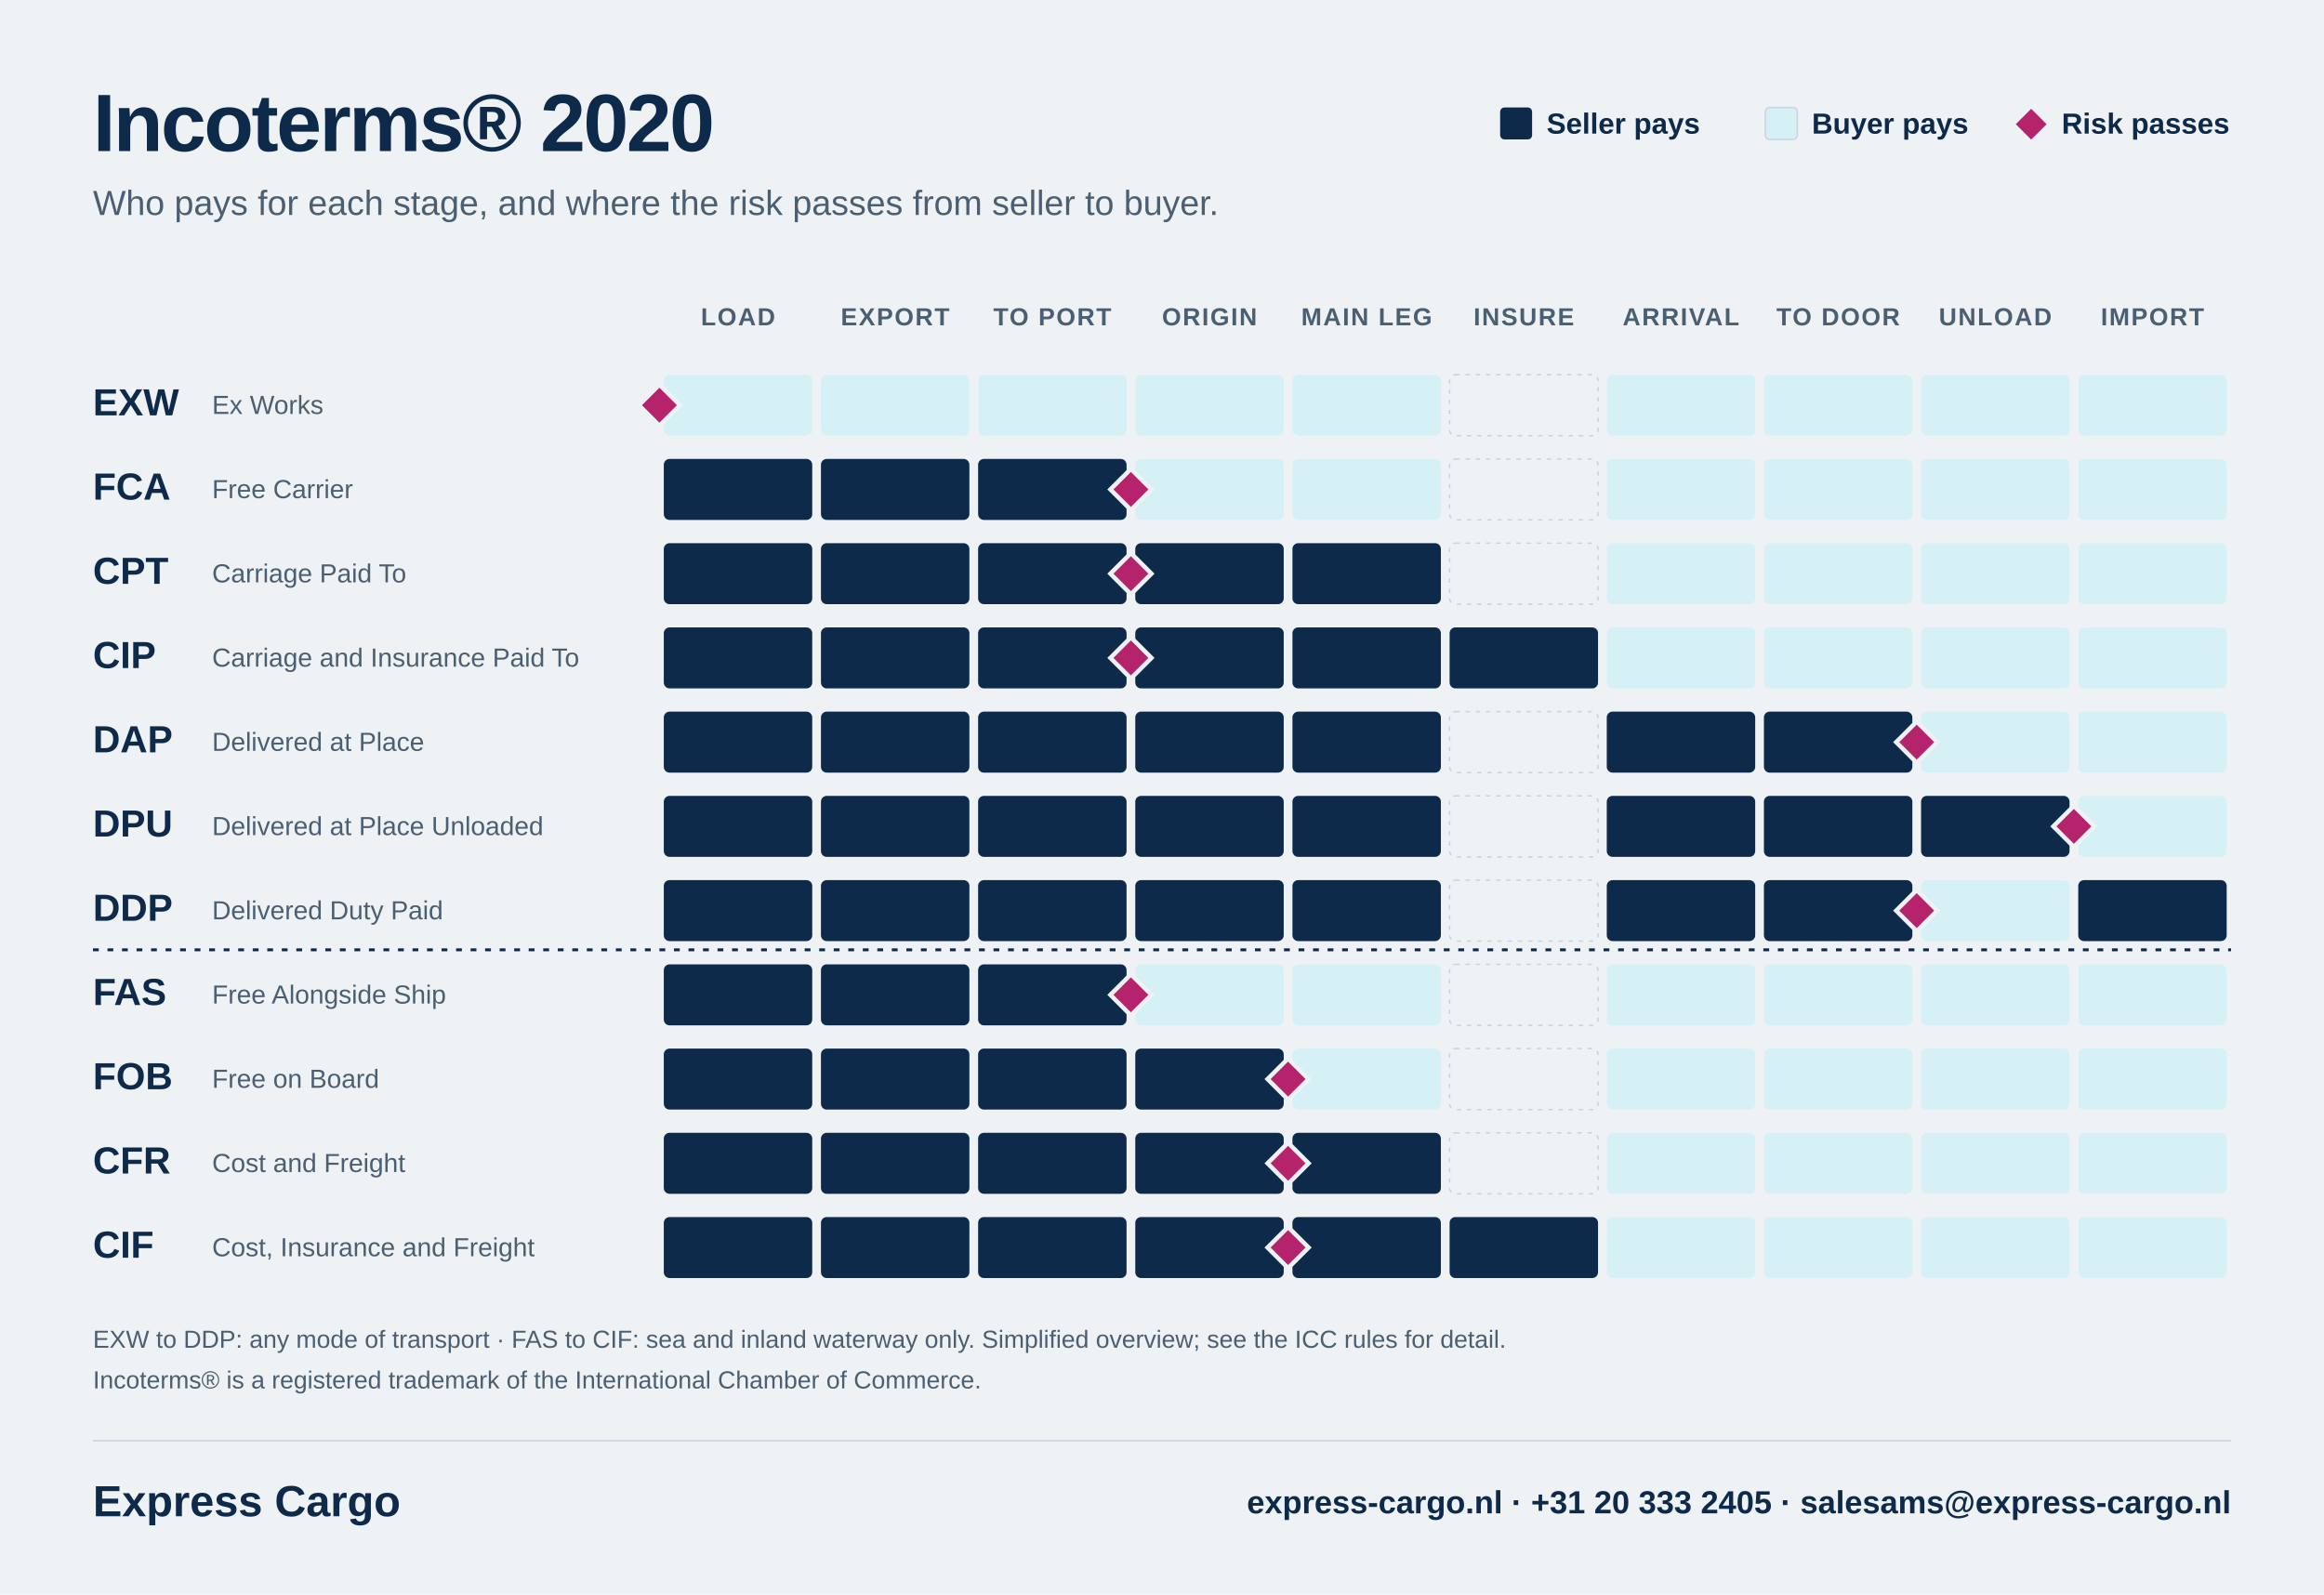
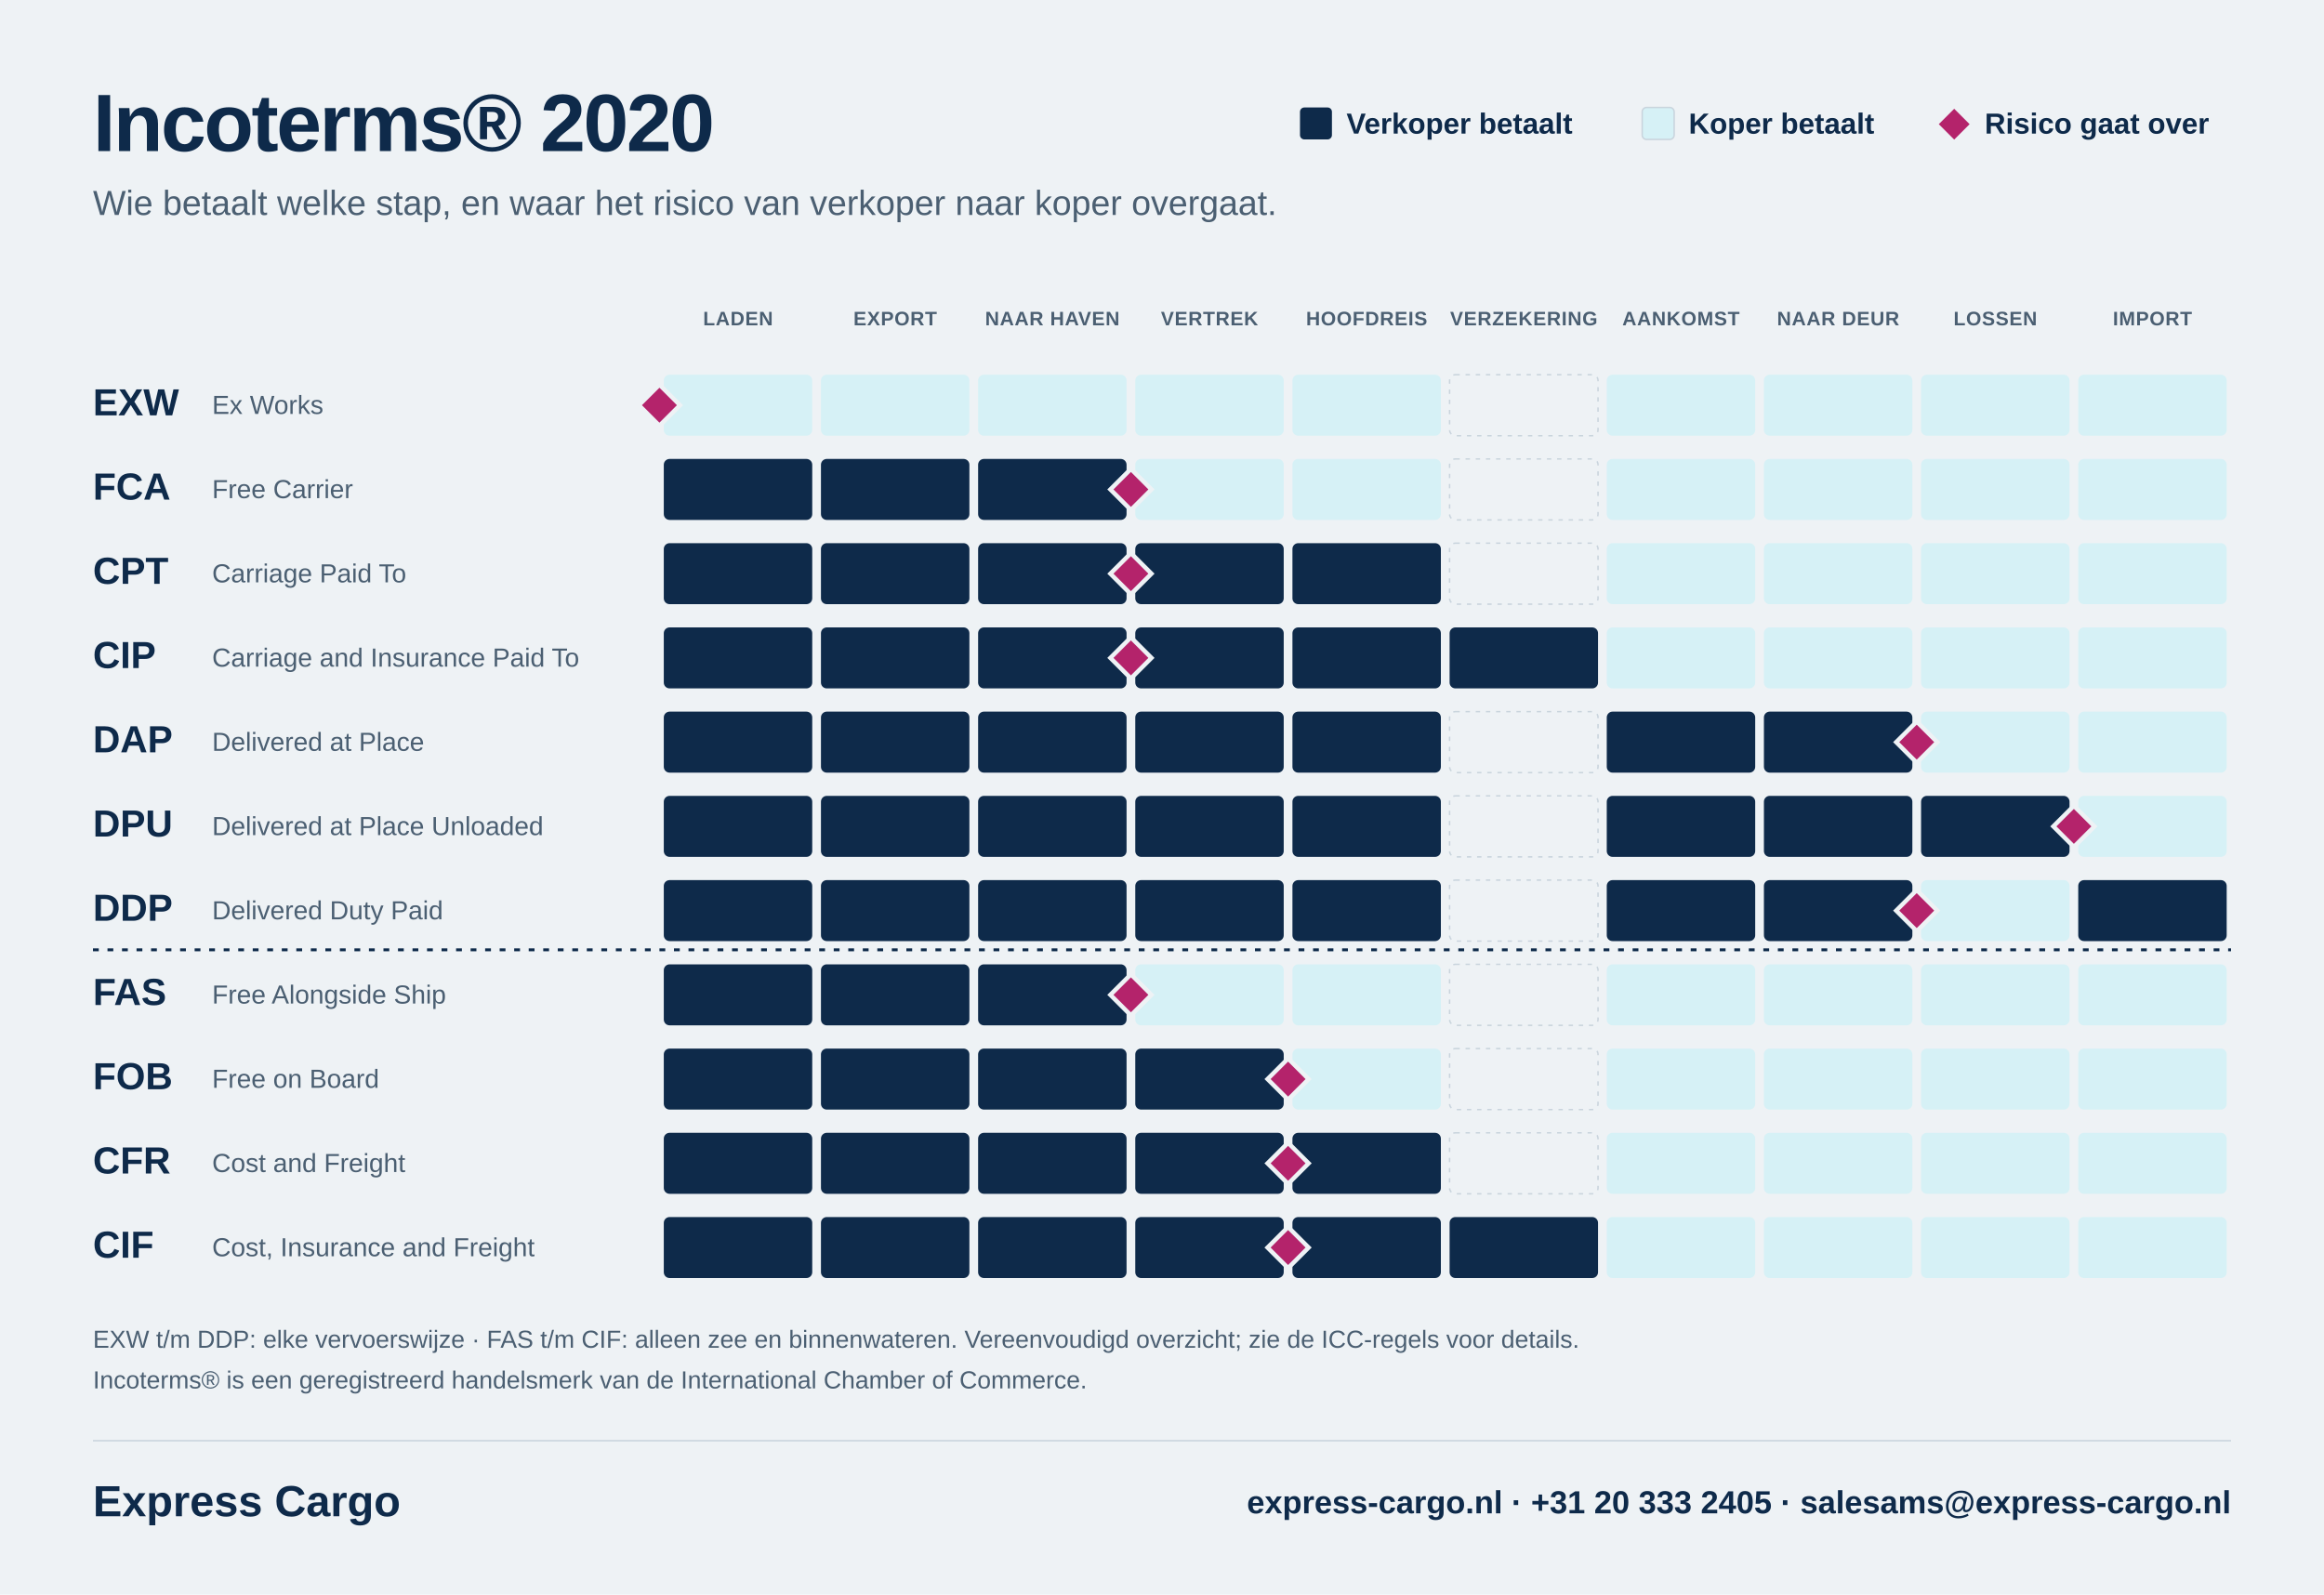
<svg xmlns="http://www.w3.org/2000/svg" viewBox="0 0 1600 1098" width="1600" height="1098">
  <rect width="1600" height="1098" fill="#eef2f5" />
  <text x="64" y="104" fill="#0e2a4a" font-family="Sora, Arial, sans-serif" font-weight="700" font-size="56" letter-spacing="-1.5">Incoterms® 2020</text>
-   <text x="64" y="148" fill="#4b5f72" font-family="Manrope, Arial, sans-serif" font-weight="500" font-size="24">Who pays for each stage, and where the risk passes from seller to buyer.</text>
-   <rect x="1390.9" y="78" width="15" height="15" fill="#b4236b" transform="rotate(45 1398.4 85.5)" />
-   <text x="1419.4" y="92" fill="#0e2a4a" font-family="Manrope, Arial, sans-serif" font-weight="600" font-size="20">Risk passes</text>
-   <rect x="1215.4" y="74" width="22" height="22" rx="3" fill="#d6f1f6" stroke="#c9d4dd" />
-   <text x="1247.4" y="92" fill="#0e2a4a" font-family="Manrope, Arial, sans-serif" font-weight="600" font-size="20">Buyer pays</text>
-   <rect x="1032.8" y="74" width="22" height="22" rx="3" fill="#0e2a4a" />
-   <text x="1064.8" y="92" fill="#0e2a4a" font-family="Manrope, Arial, sans-serif" font-weight="600" font-size="20">Seller pays</text>
-   <text x="508.1" y="224" text-anchor="middle" fill="#4b5f72" font-family="Manrope, Arial, sans-serif" font-weight="600" font-size="17" letter-spacing="1">LOAD</text>
-   <text x="616.3" y="224" text-anchor="middle" fill="#4b5f72" font-family="Manrope, Arial, sans-serif" font-weight="600" font-size="17" letter-spacing="1">EXPORT</text>
-   <text x="724.5" y="224" text-anchor="middle" fill="#4b5f72" font-family="Manrope, Arial, sans-serif" font-weight="600" font-size="17" letter-spacing="1">TO PORT</text>
-   <text x="832.7" y="224" text-anchor="middle" fill="#4b5f72" font-family="Manrope, Arial, sans-serif" font-weight="600" font-size="17" letter-spacing="1">ORIGIN</text>
-   <text x="940.9" y="224" text-anchor="middle" fill="#4b5f72" font-family="Manrope, Arial, sans-serif" font-weight="600" font-size="17" letter-spacing="1">MAIN LEG</text>
-   <text x="1049.1" y="224" text-anchor="middle" fill="#4b5f72" font-family="Manrope, Arial, sans-serif" font-weight="600" font-size="17" letter-spacing="1">INSURE</text>
-   <text x="1157.3" y="224" text-anchor="middle" fill="#4b5f72" font-family="Manrope, Arial, sans-serif" font-weight="600" font-size="17" letter-spacing="1">ARRIVAL</text>
-   <text x="1265.5" y="224" text-anchor="middle" fill="#4b5f72" font-family="Manrope, Arial, sans-serif" font-weight="600" font-size="17" letter-spacing="1">TO DOOR</text>
-   <text x="1373.7" y="224" text-anchor="middle" fill="#4b5f72" font-family="Manrope, Arial, sans-serif" font-weight="600" font-size="17" letter-spacing="1">UNLOAD</text>
-   <text x="1481.9" y="224" text-anchor="middle" fill="#4b5f72" font-family="Manrope, Arial, sans-serif" font-weight="600" font-size="17" letter-spacing="1">IMPORT</text>
+   <text x="64" y="148" fill="#4b5f72" font-family="Manrope, Arial, sans-serif" font-weight="500" font-size="24">Wie betaalt welke stap, en waar het risico van verkoper naar koper overgaat.</text>
+   <rect x="1337.9" y="78" width="15" height="15" fill="#b4236b" transform="rotate(45 1345.4 85.5)" />
+   <text x="1366.4" y="92" fill="#0e2a4a" font-family="Manrope, Arial, sans-serif" font-weight="600" font-size="20">Risico gaat over</text>
+   <rect x="1130.6" y="74" width="22" height="22" rx="3" fill="#d6f1f6" stroke="#c9d4dd" />
+   <text x="1162.6" y="92" fill="#0e2a4a" font-family="Manrope, Arial, sans-serif" font-weight="600" font-size="20">Koper betaalt</text>
+   <rect x="895" y="74" width="22" height="22" rx="3" fill="#0e2a4a" />
+   <text x="927" y="92" fill="#0e2a4a" font-family="Manrope, Arial, sans-serif" font-weight="600" font-size="20">Verkoper betaalt</text>
+   <text x="508.1" y="224" text-anchor="middle" fill="#4b5f72" font-family="Manrope, Arial, sans-serif" font-weight="600" font-size="13.5" letter-spacing="0.4">LADEN</text>
+   <text x="616.3" y="224" text-anchor="middle" fill="#4b5f72" font-family="Manrope, Arial, sans-serif" font-weight="600" font-size="13.5" letter-spacing="0.4">EXPORT</text>
+   <text x="724.5" y="224" text-anchor="middle" fill="#4b5f72" font-family="Manrope, Arial, sans-serif" font-weight="600" font-size="13.5" letter-spacing="0.4">NAAR HAVEN</text>
+   <text x="832.7" y="224" text-anchor="middle" fill="#4b5f72" font-family="Manrope, Arial, sans-serif" font-weight="600" font-size="13.5" letter-spacing="0.4">VERTREK</text>
+   <text x="940.9" y="224" text-anchor="middle" fill="#4b5f72" font-family="Manrope, Arial, sans-serif" font-weight="600" font-size="13.5" letter-spacing="0.4">HOOFDREIS</text>
+   <text x="1049.1" y="224" text-anchor="middle" fill="#4b5f72" font-family="Manrope, Arial, sans-serif" font-weight="600" font-size="13.5" letter-spacing="0.4">VERZEKERING</text>
+   <text x="1157.3" y="224" text-anchor="middle" fill="#4b5f72" font-family="Manrope, Arial, sans-serif" font-weight="600" font-size="13.5" letter-spacing="0.4">AANKOMST</text>
+   <text x="1265.5" y="224" text-anchor="middle" fill="#4b5f72" font-family="Manrope, Arial, sans-serif" font-weight="600" font-size="13.5" letter-spacing="0.4">NAAR DEUR</text>
+   <text x="1373.7" y="224" text-anchor="middle" fill="#4b5f72" font-family="Manrope, Arial, sans-serif" font-weight="600" font-size="13.5" letter-spacing="0.4">LOSSEN</text>
+   <text x="1481.9" y="224" text-anchor="middle" fill="#4b5f72" font-family="Manrope, Arial, sans-serif" font-weight="600" font-size="13.5" letter-spacing="0.4">IMPORT</text>
  <text x="64" y="286" fill="#0e2a4a" font-family="Sora, Arial, sans-serif" font-weight="700" font-size="26">EXW</text>
  <text x="146" y="285" fill="#4b5f72" font-family="Manrope, Arial, sans-serif" font-weight="500" font-size="18">Ex Works</text>
  <rect x="457" y="258" width="102.2" height="42" rx="4" fill="#d6f1f6" />
  <rect x="565.2" y="258" width="102.2" height="42" rx="4" fill="#d6f1f6" />
  <rect x="673.4" y="258" width="102.2" height="42" rx="4" fill="#d6f1f6" />
  <rect x="781.6" y="258" width="102.2" height="42" rx="4" fill="#d6f1f6" />
  <rect x="889.8" y="258" width="102.2" height="42" rx="4" fill="#d6f1f6" />
  <rect x="998" y="258" width="102.2" height="42" rx="4" fill="#eef2f5" stroke="#c9d4dd" stroke-dasharray="3 4" />
  <rect x="1106.2" y="258" width="102.2" height="42" rx="4" fill="#d6f1f6" />
  <rect x="1214.4" y="258" width="102.2" height="42" rx="4" fill="#d6f1f6" />
  <rect x="1322.6" y="258" width="102.2" height="42" rx="4" fill="#d6f1f6" />
  <rect x="1430.8" y="258" width="102.2" height="42" rx="4" fill="#d6f1f6" />
  <rect x="444" y="269" width="20" height="20" fill="#b4236b" stroke="#eef2f5" stroke-width="3" transform="rotate(45 454 279)" />
  <text x="64" y="344" fill="#0e2a4a" font-family="Sora, Arial, sans-serif" font-weight="700" font-size="26">FCA</text>
  <text x="146" y="343" fill="#4b5f72" font-family="Manrope, Arial, sans-serif" font-weight="500" font-size="18">Free Carrier</text>
  <rect x="457" y="316" width="102.2" height="42" rx="4" fill="#0e2a4a" />
  <rect x="565.2" y="316" width="102.2" height="42" rx="4" fill="#0e2a4a" />
  <rect x="673.4" y="316" width="102.2" height="42" rx="4" fill="#0e2a4a" />
  <rect x="781.6" y="316" width="102.2" height="42" rx="4" fill="#d6f1f6" />
  <rect x="889.8" y="316" width="102.2" height="42" rx="4" fill="#d6f1f6" />
  <rect x="998" y="316" width="102.2" height="42" rx="4" fill="#eef2f5" stroke="#c9d4dd" stroke-dasharray="3 4" />
  <rect x="1106.2" y="316" width="102.2" height="42" rx="4" fill="#d6f1f6" />
  <rect x="1214.4" y="316" width="102.2" height="42" rx="4" fill="#d6f1f6" />
  <rect x="1322.6" y="316" width="102.2" height="42" rx="4" fill="#d6f1f6" />
  <rect x="1430.8" y="316" width="102.2" height="42" rx="4" fill="#d6f1f6" />
  <rect x="768.6" y="327" width="20" height="20" fill="#b4236b" stroke="#eef2f5" stroke-width="3" transform="rotate(45 778.6 337)" />
  <text x="64" y="402" fill="#0e2a4a" font-family="Sora, Arial, sans-serif" font-weight="700" font-size="26">CPT</text>
  <text x="146" y="401" fill="#4b5f72" font-family="Manrope, Arial, sans-serif" font-weight="500" font-size="18">Carriage Paid To</text>
  <rect x="457" y="374" width="102.2" height="42" rx="4" fill="#0e2a4a" />
  <rect x="565.2" y="374" width="102.2" height="42" rx="4" fill="#0e2a4a" />
  <rect x="673.4" y="374" width="102.2" height="42" rx="4" fill="#0e2a4a" />
  <rect x="781.6" y="374" width="102.2" height="42" rx="4" fill="#0e2a4a" />
  <rect x="889.8" y="374" width="102.2" height="42" rx="4" fill="#0e2a4a" />
  <rect x="998" y="374" width="102.2" height="42" rx="4" fill="#eef2f5" stroke="#c9d4dd" stroke-dasharray="3 4" />
  <rect x="1106.2" y="374" width="102.2" height="42" rx="4" fill="#d6f1f6" />
  <rect x="1214.4" y="374" width="102.2" height="42" rx="4" fill="#d6f1f6" />
  <rect x="1322.6" y="374" width="102.2" height="42" rx="4" fill="#d6f1f6" />
  <rect x="1430.8" y="374" width="102.2" height="42" rx="4" fill="#d6f1f6" />
  <rect x="768.6" y="385" width="20" height="20" fill="#b4236b" stroke="#eef2f5" stroke-width="3" transform="rotate(45 778.6 395)" />
  <text x="64" y="460" fill="#0e2a4a" font-family="Sora, Arial, sans-serif" font-weight="700" font-size="26">CIP</text>
  <text x="146" y="459" fill="#4b5f72" font-family="Manrope, Arial, sans-serif" font-weight="500" font-size="18">Carriage and Insurance Paid To</text>
  <rect x="457" y="432" width="102.2" height="42" rx="4" fill="#0e2a4a" />
  <rect x="565.2" y="432" width="102.2" height="42" rx="4" fill="#0e2a4a" />
  <rect x="673.4" y="432" width="102.2" height="42" rx="4" fill="#0e2a4a" />
  <rect x="781.6" y="432" width="102.2" height="42" rx="4" fill="#0e2a4a" />
  <rect x="889.8" y="432" width="102.2" height="42" rx="4" fill="#0e2a4a" />
  <rect x="998" y="432" width="102.2" height="42" rx="4" fill="#0e2a4a" />
  <rect x="1106.2" y="432" width="102.2" height="42" rx="4" fill="#d6f1f6" />
  <rect x="1214.4" y="432" width="102.2" height="42" rx="4" fill="#d6f1f6" />
  <rect x="1322.6" y="432" width="102.2" height="42" rx="4" fill="#d6f1f6" />
  <rect x="1430.8" y="432" width="102.2" height="42" rx="4" fill="#d6f1f6" />
  <rect x="768.6" y="443" width="20" height="20" fill="#b4236b" stroke="#eef2f5" stroke-width="3" transform="rotate(45 778.6 453)" />
  <text x="64" y="518" fill="#0e2a4a" font-family="Sora, Arial, sans-serif" font-weight="700" font-size="26">DAP</text>
  <text x="146" y="517" fill="#4b5f72" font-family="Manrope, Arial, sans-serif" font-weight="500" font-size="18">Delivered at Place</text>
  <rect x="457" y="490" width="102.2" height="42" rx="4" fill="#0e2a4a" />
  <rect x="565.2" y="490" width="102.2" height="42" rx="4" fill="#0e2a4a" />
  <rect x="673.4" y="490" width="102.2" height="42" rx="4" fill="#0e2a4a" />
  <rect x="781.6" y="490" width="102.2" height="42" rx="4" fill="#0e2a4a" />
  <rect x="889.8" y="490" width="102.2" height="42" rx="4" fill="#0e2a4a" />
  <rect x="998" y="490" width="102.2" height="42" rx="4" fill="#eef2f5" stroke="#c9d4dd" stroke-dasharray="3 4" />
  <rect x="1106.2" y="490" width="102.2" height="42" rx="4" fill="#0e2a4a" />
  <rect x="1214.4" y="490" width="102.2" height="42" rx="4" fill="#0e2a4a" />
  <rect x="1322.6" y="490" width="102.2" height="42" rx="4" fill="#d6f1f6" />
  <rect x="1430.8" y="490" width="102.2" height="42" rx="4" fill="#d6f1f6" />
  <rect x="1309.6" y="501" width="20" height="20" fill="#b4236b" stroke="#eef2f5" stroke-width="3" transform="rotate(45 1319.6 511)" />
  <text x="64" y="576" fill="#0e2a4a" font-family="Sora, Arial, sans-serif" font-weight="700" font-size="26">DPU</text>
  <text x="146" y="575" fill="#4b5f72" font-family="Manrope, Arial, sans-serif" font-weight="500" font-size="18">Delivered at Place Unloaded</text>
  <rect x="457" y="548" width="102.2" height="42" rx="4" fill="#0e2a4a" />
  <rect x="565.2" y="548" width="102.2" height="42" rx="4" fill="#0e2a4a" />
  <rect x="673.4" y="548" width="102.2" height="42" rx="4" fill="#0e2a4a" />
  <rect x="781.6" y="548" width="102.2" height="42" rx="4" fill="#0e2a4a" />
  <rect x="889.8" y="548" width="102.2" height="42" rx="4" fill="#0e2a4a" />
  <rect x="998" y="548" width="102.2" height="42" rx="4" fill="#eef2f5" stroke="#c9d4dd" stroke-dasharray="3 4" />
  <rect x="1106.2" y="548" width="102.2" height="42" rx="4" fill="#0e2a4a" />
  <rect x="1214.4" y="548" width="102.2" height="42" rx="4" fill="#0e2a4a" />
  <rect x="1322.6" y="548" width="102.2" height="42" rx="4" fill="#0e2a4a" />
  <rect x="1430.8" y="548" width="102.2" height="42" rx="4" fill="#d6f1f6" />
  <rect x="1417.8" y="559" width="20" height="20" fill="#b4236b" stroke="#eef2f5" stroke-width="3" transform="rotate(45 1427.8 569)" />
  <text x="64" y="634" fill="#0e2a4a" font-family="Sora, Arial, sans-serif" font-weight="700" font-size="26">DDP</text>
  <text x="146" y="633" fill="#4b5f72" font-family="Manrope, Arial, sans-serif" font-weight="500" font-size="18">Delivered Duty Paid</text>
  <rect x="457" y="606" width="102.2" height="42" rx="4" fill="#0e2a4a" />
  <rect x="565.2" y="606" width="102.2" height="42" rx="4" fill="#0e2a4a" />
  <rect x="673.4" y="606" width="102.2" height="42" rx="4" fill="#0e2a4a" />
  <rect x="781.6" y="606" width="102.2" height="42" rx="4" fill="#0e2a4a" />
  <rect x="889.8" y="606" width="102.2" height="42" rx="4" fill="#0e2a4a" />
  <rect x="998" y="606" width="102.2" height="42" rx="4" fill="#eef2f5" stroke="#c9d4dd" stroke-dasharray="3 4" />
  <rect x="1106.2" y="606" width="102.2" height="42" rx="4" fill="#0e2a4a" />
  <rect x="1214.4" y="606" width="102.2" height="42" rx="4" fill="#0e2a4a" />
  <rect x="1322.6" y="606" width="102.2" height="42" rx="4" fill="#d6f1f6" />
  <rect x="1430.8" y="606" width="102.2" height="42" rx="4" fill="#0e2a4a" />
  <rect x="1309.6" y="617" width="20" height="20" fill="#b4236b" stroke="#eef2f5" stroke-width="3" transform="rotate(45 1319.6 627)" />
  <line x1="64" x2="1536" y1="654" y2="654" stroke="#0e2a4a" stroke-width="2" stroke-dasharray="4 6" />
  <text x="64" y="692" fill="#0e2a4a" font-family="Sora, Arial, sans-serif" font-weight="700" font-size="26">FAS</text>
  <text x="146" y="691" fill="#4b5f72" font-family="Manrope, Arial, sans-serif" font-weight="500" font-size="18">Free Alongside Ship</text>
  <rect x="457" y="664" width="102.2" height="42" rx="4" fill="#0e2a4a" />
  <rect x="565.2" y="664" width="102.2" height="42" rx="4" fill="#0e2a4a" />
  <rect x="673.4" y="664" width="102.2" height="42" rx="4" fill="#0e2a4a" />
  <rect x="781.6" y="664" width="102.2" height="42" rx="4" fill="#d6f1f6" />
  <rect x="889.8" y="664" width="102.2" height="42" rx="4" fill="#d6f1f6" />
  <rect x="998" y="664" width="102.2" height="42" rx="4" fill="#eef2f5" stroke="#c9d4dd" stroke-dasharray="3 4" />
  <rect x="1106.2" y="664" width="102.2" height="42" rx="4" fill="#d6f1f6" />
  <rect x="1214.4" y="664" width="102.2" height="42" rx="4" fill="#d6f1f6" />
  <rect x="1322.6" y="664" width="102.2" height="42" rx="4" fill="#d6f1f6" />
  <rect x="1430.8" y="664" width="102.2" height="42" rx="4" fill="#d6f1f6" />
  <rect x="768.6" y="675" width="20" height="20" fill="#b4236b" stroke="#eef2f5" stroke-width="3" transform="rotate(45 778.6 685)" />
  <text x="64" y="750" fill="#0e2a4a" font-family="Sora, Arial, sans-serif" font-weight="700" font-size="26">FOB</text>
  <text x="146" y="749" fill="#4b5f72" font-family="Manrope, Arial, sans-serif" font-weight="500" font-size="18">Free on Board</text>
  <rect x="457" y="722" width="102.2" height="42" rx="4" fill="#0e2a4a" />
  <rect x="565.2" y="722" width="102.2" height="42" rx="4" fill="#0e2a4a" />
  <rect x="673.4" y="722" width="102.2" height="42" rx="4" fill="#0e2a4a" />
  <rect x="781.6" y="722" width="102.2" height="42" rx="4" fill="#0e2a4a" />
  <rect x="889.8" y="722" width="102.2" height="42" rx="4" fill="#d6f1f6" />
  <rect x="998" y="722" width="102.2" height="42" rx="4" fill="#eef2f5" stroke="#c9d4dd" stroke-dasharray="3 4" />
  <rect x="1106.2" y="722" width="102.2" height="42" rx="4" fill="#d6f1f6" />
  <rect x="1214.4" y="722" width="102.2" height="42" rx="4" fill="#d6f1f6" />
  <rect x="1322.6" y="722" width="102.2" height="42" rx="4" fill="#d6f1f6" />
  <rect x="1430.8" y="722" width="102.2" height="42" rx="4" fill="#d6f1f6" />
  <rect x="876.8" y="733" width="20" height="20" fill="#b4236b" stroke="#eef2f5" stroke-width="3" transform="rotate(45 886.8 743)" />
  <text x="64" y="808" fill="#0e2a4a" font-family="Sora, Arial, sans-serif" font-weight="700" font-size="26">CFR</text>
  <text x="146" y="807" fill="#4b5f72" font-family="Manrope, Arial, sans-serif" font-weight="500" font-size="18">Cost and Freight</text>
  <rect x="457" y="780" width="102.2" height="42" rx="4" fill="#0e2a4a" />
  <rect x="565.2" y="780" width="102.2" height="42" rx="4" fill="#0e2a4a" />
  <rect x="673.4" y="780" width="102.2" height="42" rx="4" fill="#0e2a4a" />
  <rect x="781.6" y="780" width="102.2" height="42" rx="4" fill="#0e2a4a" />
  <rect x="889.8" y="780" width="102.2" height="42" rx="4" fill="#0e2a4a" />
  <rect x="998" y="780" width="102.2" height="42" rx="4" fill="#eef2f5" stroke="#c9d4dd" stroke-dasharray="3 4" />
  <rect x="1106.2" y="780" width="102.2" height="42" rx="4" fill="#d6f1f6" />
  <rect x="1214.4" y="780" width="102.2" height="42" rx="4" fill="#d6f1f6" />
  <rect x="1322.6" y="780" width="102.2" height="42" rx="4" fill="#d6f1f6" />
  <rect x="1430.8" y="780" width="102.2" height="42" rx="4" fill="#d6f1f6" />
  <rect x="876.8" y="791" width="20" height="20" fill="#b4236b" stroke="#eef2f5" stroke-width="3" transform="rotate(45 886.8 801)" />
  <text x="64" y="866" fill="#0e2a4a" font-family="Sora, Arial, sans-serif" font-weight="700" font-size="26">CIF</text>
  <text x="146" y="865" fill="#4b5f72" font-family="Manrope, Arial, sans-serif" font-weight="500" font-size="18">Cost, Insurance and Freight</text>
  <rect x="457" y="838" width="102.2" height="42" rx="4" fill="#0e2a4a" />
  <rect x="565.2" y="838" width="102.2" height="42" rx="4" fill="#0e2a4a" />
  <rect x="673.4" y="838" width="102.2" height="42" rx="4" fill="#0e2a4a" />
  <rect x="781.6" y="838" width="102.2" height="42" rx="4" fill="#0e2a4a" />
  <rect x="889.8" y="838" width="102.2" height="42" rx="4" fill="#0e2a4a" />
  <rect x="998" y="838" width="102.2" height="42" rx="4" fill="#0e2a4a" />
  <rect x="1106.2" y="838" width="102.2" height="42" rx="4" fill="#d6f1f6" />
  <rect x="1214.4" y="838" width="102.2" height="42" rx="4" fill="#d6f1f6" />
  <rect x="1322.6" y="838" width="102.2" height="42" rx="4" fill="#d6f1f6" />
  <rect x="1430.8" y="838" width="102.2" height="42" rx="4" fill="#d6f1f6" />
  <rect x="876.8" y="849" width="20" height="20" fill="#b4236b" stroke="#eef2f5" stroke-width="3" transform="rotate(45 886.8 859)" />
-   <text x="64" y="928" fill="#4b5f72" font-family="Manrope, Arial, sans-serif" font-weight="500" font-size="17">EXW to DDP: any mode of transport · FAS to CIF: sea and inland waterway only. Simplified overview; see the ICC rules for detail.</text>
-   <text x="64" y="956" fill="#4b5f72" font-family="Manrope, Arial, sans-serif" font-weight="500" font-size="17">Incoterms® is a registered trademark of the International Chamber of Commerce.</text>
+   <text x="64" y="928" fill="#4b5f72" font-family="Manrope, Arial, sans-serif" font-weight="500" font-size="17">EXW t/m DDP: elke vervoerswijze · FAS t/m CIF: alleen zee en binnenwateren. Vereenvoudigd overzicht; zie de ICC-regels voor details.</text>
+   <text x="64" y="956" fill="#4b5f72" font-family="Manrope, Arial, sans-serif" font-weight="500" font-size="17">Incoterms® is een geregistreerd handelsmerk van de International Chamber of Commerce.</text>
  <line x1="64" x2="1536" y1="992" y2="992" stroke="#c9d4dd" />
  <text x="64" y="1044" fill="#0e2a4a" font-family="Sora, Arial, sans-serif" font-weight="700" font-size="30">Express Cargo</text>
  <text x="1536" y="1042" text-anchor="end" fill="#0e2a4a" font-family="Manrope, Arial, sans-serif" font-weight="600" font-size="22">express-cargo.nl · +31 20 333 2405 · salesams@express-cargo.nl</text>
</svg>
